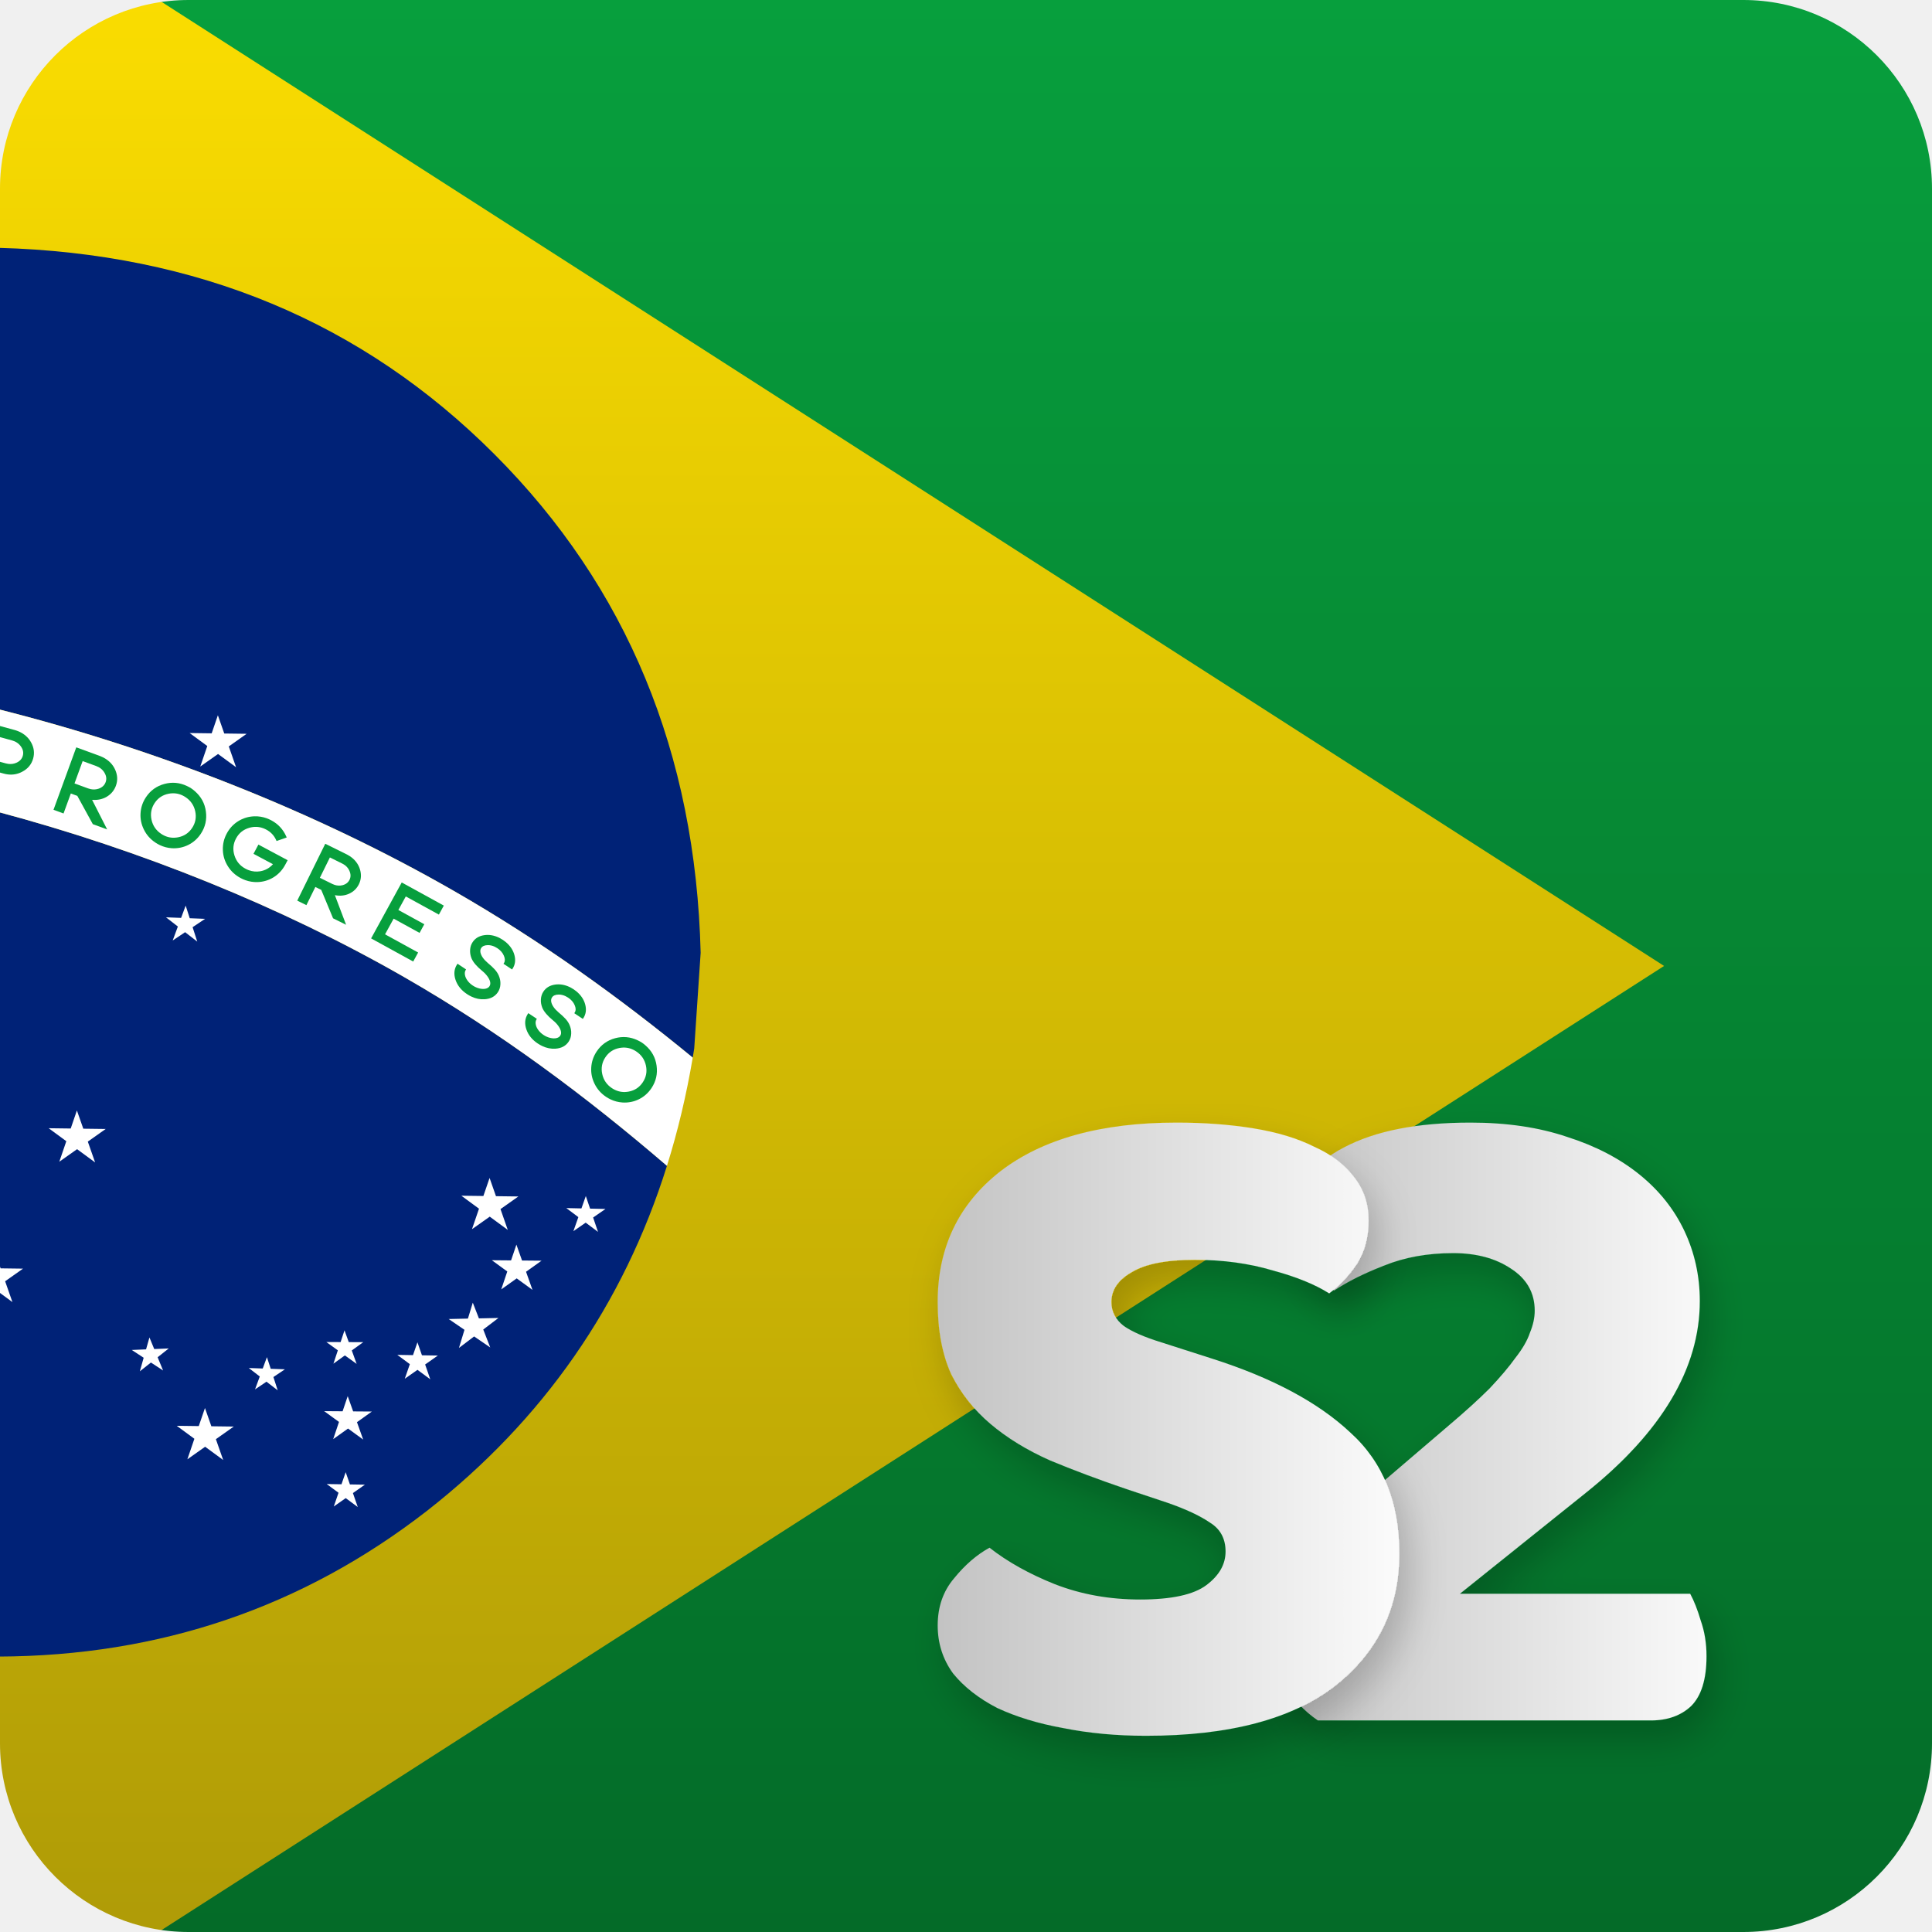
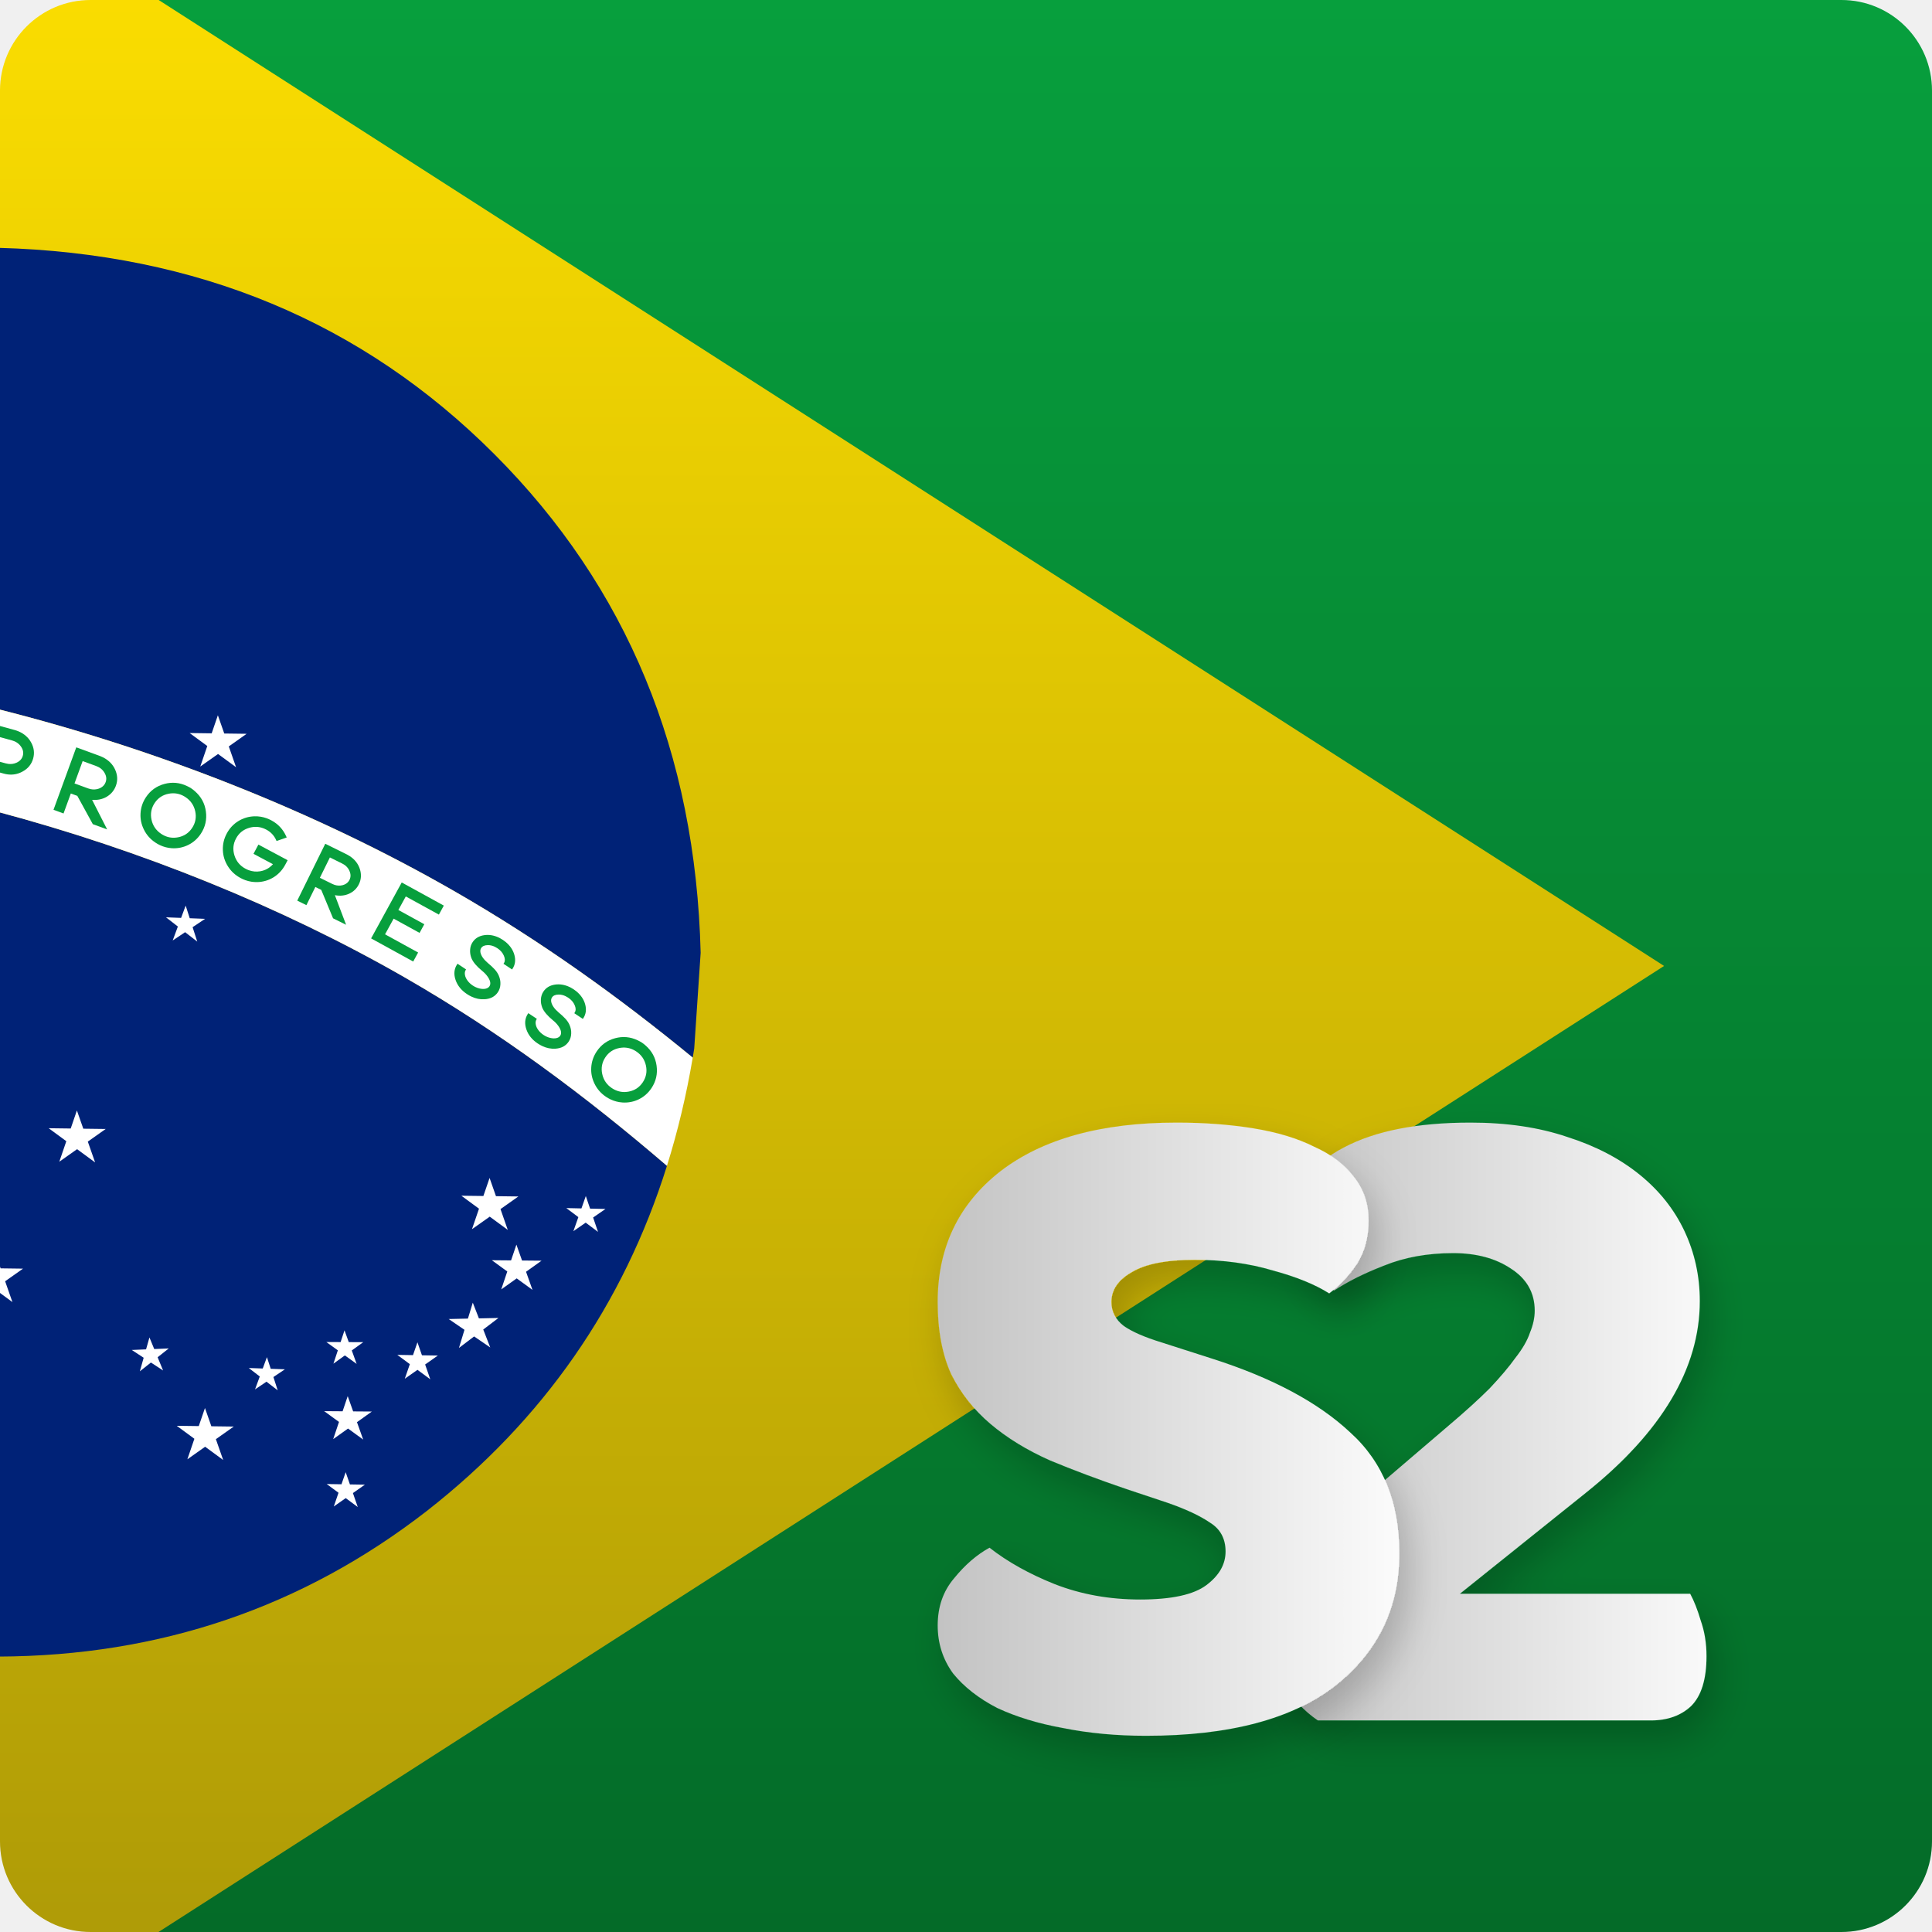
<svg xmlns="http://www.w3.org/2000/svg" width="1024" height="1024" viewBox="0 0 1024 1024" fill="none">
  <mask id="mask0_2009_53" style="mask-type:alpha" maskUnits="userSpaceOnUse" x="0" y="0" width="1024" height="1024">
-     <rect width="1024" height="1024" rx="100" fill="#D9D9D9" />
+     <rect width="1024" height="1024" rx="48" fill="#D9D9D9" />
  </mask>
  <g mask="url(#mask0_2009_53)">
    <path d="M0 0H427.94H1024V1024H427.94H0V819.2V674.133V477.867V307.2V230.4V68.267V0Z" fill="url(#paint0_linear_2009_53)" />
    <path d="M-1.715 1079.01L882 511.973L-1.715 -55.061V130.508V787.138V929.884V1079.01Z" fill="url(#paint1_linear_2009_53)" />
    <path d="M-0.853 430.392C74.452 450.518 149.118 480.527 214.168 517.851C265.385 547.24 310.795 581.228 353.502 617.912H353.497C330.391 691.583 287.977 752.551 226.261 800.817C160.337 851.971 84.638 877.704 -0.853 878.017V430.392ZM-0.853 131.358C104.452 134.208 192.099 170.683 262.087 240.783C332.267 311.074 368.692 399.149 371.362 505.006L367.956 555.711C367.697 557.33 367.432 558.944 367.162 560.557C328.321 528.667 286.614 498.639 240.346 472.091C167.427 430.251 83.459 397.163 -0.853 375.91V131.358Z" fill="#002277" />
    <path d="M40.756 588.564L44.151 598.233L56.014 598.383L46.544 605.073L50.41 616.109L40.854 609.084L31.43 615.74L35.147 604.86L25.797 597.985L37.482 598.135L40.756 588.564Z" fill="white" />
    <path d="M79.206 708.871L81.749 715.018L89.447 714.696L83.544 719.369L86.443 726.39L79.994 722.169L74.12 726.822L76.145 719.639L69.839 715.511L77.416 715.191L79.206 708.871Z" fill="white" />
    <path d="M108.634 746.284L112.023 755.955L123.892 756.108L114.422 762.793L118.288 773.832L108.732 766.802L99.308 773.459L103.024 762.586L93.675 755.705L105.354 755.856L108.634 746.284Z" fill="white" />
    <path d="M141.474 719.315L143.488 725.492L151.007 725.76L144.909 729.861L147.199 736.914L141.244 732.322L135.174 736.405L137.688 729.566L131.86 725.073L139.259 725.334L141.474 719.315Z" fill="white" />
    <path d="M184.291 739.991L187.173 748.067L197.097 748.143L189.204 753.78L192.489 763L184.463 757.158L176.604 762.77L179.671 753.656L171.817 747.941L181.586 748.013L184.291 739.991Z" fill="white" />
    <path d="M183.215 780.294L185.464 786.775L193.404 786.901L187.052 791.36L189.618 798.757L183.238 794.032L176.915 798.471L179.423 791.198L173.175 786.574L180.994 786.696L183.215 780.294Z" fill="white" />
    <path d="M182.593 705.106L184.854 711.348L192.541 711.369L186.454 715.764L189.025 722.889L182.789 718.398L176.725 722.772L179.066 715.704L172.962 711.308L180.533 711.328L182.593 705.106Z" fill="white" />
    <path d="M221.25 711.444L223.644 718.332L232.078 718.467L225.329 723.203L228.056 731.066L221.273 726.042L214.548 730.755L217.223 723.028L210.589 718.112L218.897 718.247L221.25 711.444Z" fill="white" />
    <path d="M250.587 690.432L253.837 698.77L264.199 698.547L256.133 704.67L259.838 714.189L251.288 708.339L243.257 714.435L246.179 704.83L237.808 699.105L248.009 698.884L250.587 690.432Z" fill="white" />
    <path d="M259.487 624.332L262.876 634.001L274.739 634.151L265.275 640.841L269.135 651.882L259.579 644.852L250.155 651.508L253.877 640.634L244.528 633.753L256.202 633.903L259.487 624.332Z" fill="white" />
    <path d="M273.704 659.679L276.695 668.098L287.04 668.19L278.813 674.056L282.224 683.666L273.865 677.57L265.666 683.411L268.871 673.912L260.69 667.948L270.879 668.035L273.704 659.679Z" fill="white" />
    <path d="M310.491 633.926L312.757 640.594L320.916 640.772L314.368 645.308L316.957 652.92L310.433 648.027L303.914 652.545L306.538 645.1L300.152 640.311L308.178 640.484L310.491 633.926Z" fill="white" />
    <path d="M98.41 479.991L100.562 486.687L108.703 487.004L102.087 491.424L104.543 499.065L98.117 494.075L91.529 498.471L94.274 491.078L87.98 486.197L95.988 486.503L98.41 479.991Z" fill="white" />
    <path d="M115.475 379.106L118.863 388.776L130.727 388.926L121.263 395.616L125.129 406.651L115.572 399.627L106.143 406.283L109.865 395.409L100.516 388.528L112.195 388.678L115.475 379.106Z" fill="white" />
    <path d="M-0.853 375.91C83.459 397.163 167.427 430.251 240.345 472.091C286.614 498.639 328.325 528.668 367.161 560.558C363.801 580.461 359.244 599.576 353.497 617.906C310.795 581.228 265.384 547.241 214.167 517.852C149.117 480.527 74.452 450.519 -0.853 430.393V375.91Z" fill="white" />
    <path d="M141.302 433.684C139.225 432.941 137.067 432.595 134.841 432.659C131.734 432.762 128.869 433.621 126.245 435.246C123.667 436.854 121.637 439.044 120.164 441.815C118.685 444.581 118.006 447.509 118.127 450.592C118.225 453.64 119.117 456.487 120.785 459.143C122.436 461.783 124.674 463.863 127.516 465.378C128.339 465.822 129.173 466.191 130.019 466.496C132.102 467.245 134.254 467.591 136.48 467.528C139.587 467.424 142.447 466.56 145.07 464.94C147.671 463.304 149.713 461.085 151.197 458.29L152.457 455.928L136.964 447.647L134.357 452.539L144.667 458.043C142.843 460.094 140.582 461.345 137.884 461.8C135.836 462.128 133.851 461.944 131.918 461.247C131.319 461.028 130.727 460.768 130.14 460.451C127.223 458.896 125.267 456.556 124.277 453.433C123.288 450.309 123.552 447.313 125.083 444.443C126.613 441.568 128.949 439.677 132.09 438.761C134.605 438.029 137.05 438.093 139.42 438.946C140.013 439.159 140.6 439.418 141.175 439.729C143.528 440.985 145.254 442.824 146.353 445.238L146.577 445.757L151.951 443.89L151.709 443.314C150.052 439.574 147.417 436.733 143.804 434.802C142.982 434.364 142.147 433.996 141.302 433.684Z" fill="#079F3D" />
    <path d="M212.925 467.729L196.695 497.372L219.006 509.629L221.618 504.852L204.082 495.217L208.633 486.901L222.378 494.45L224.892 489.863L211.141 482.314L215.077 475.128L232.619 484.758L235.231 479.98L212.925 467.729Z" fill="#079F3D" />
    <path d="M264.412 496.951C261.782 495.712 259.188 495.28 256.616 495.666C253.9 496.064 251.864 497.302 250.494 499.365C249.706 500.553 249.263 501.907 249.171 503.417C249.068 504.892 249.303 506.378 249.885 507.877C250.742 509.957 252.64 512.199 255.586 514.613C256.639 515.454 257.536 516.382 258.29 517.408C259.044 518.434 259.533 519.385 259.752 520.266C259.987 521.229 259.878 522.053 259.429 522.733C258.992 523.39 258.307 523.822 257.364 524.035C256.415 524.242 255.327 524.202 254.09 523.908C253.388 523.735 252.704 523.493 252.031 523.176C251.519 522.934 251.018 522.652 250.529 522.323C249.413 521.586 248.492 520.71 247.762 519.696C247.031 518.687 246.594 517.696 246.433 516.716C246.266 515.76 246.369 514.942 246.761 514.256L247.008 513.795L242.497 510.793L242.187 511.265C240.673 513.657 240.432 516.365 241.462 519.396C242.486 522.387 244.499 524.876 247.508 526.876C248.291 527.4 249.079 527.85 249.873 528.219C252.163 529.308 254.493 529.774 256.852 529.625C260.022 529.429 262.375 528.172 263.906 525.862C264.722 524.623 265.166 523.222 265.229 521.649C265.315 520.099 265.004 518.532 264.308 516.947C263.785 515.789 263.048 514.711 262.11 513.703C261.196 512.706 259.993 511.594 258.509 510.36C256.323 508.488 255.04 506.655 254.66 504.863C254.47 503.935 254.602 503.128 255.051 502.448C255.713 501.452 256.904 500.95 258.624 500.939C259.826 500.933 261.017 501.215 262.208 501.774C262.674 501.999 263.146 502.264 263.618 502.575C265.263 503.67 266.414 504.995 267.064 506.546C267.726 508.073 267.754 509.352 267.145 510.378L266.851 510.816L271.402 513.841L271.69 513.403C273.036 511.323 273.364 508.954 272.679 506.292C271.995 503.636 270.441 501.29 268.013 499.256C267.565 498.887 267.07 498.524 266.535 498.167C266.028 497.827 265.499 497.516 264.958 497.228C264.78 497.13 264.596 497.037 264.412 496.951Z" fill="#079F3D" />
    <path d="M301.929 523.153C299.306 521.914 296.705 521.482 294.134 521.862C291.424 522.265 289.381 523.499 288.012 525.567C287.224 526.754 286.787 528.109 286.689 529.618C286.585 531.088 286.827 532.575 287.402 534.079C288.259 536.153 290.164 538.401 293.104 540.815C294.157 541.651 295.06 542.584 295.814 543.61C296.567 544.636 297.051 545.586 297.269 546.468C297.505 547.43 297.396 548.249 296.947 548.929C296.516 549.586 295.825 550.024 294.882 550.231C293.938 550.444 292.845 550.404 291.614 550.104C290.906 549.937 290.221 549.695 289.548 549.378C289.042 549.136 288.541 548.854 288.047 548.525C286.93 547.782 286.01 546.906 285.279 545.898C284.554 544.889 284.111 543.892 283.956 542.918C283.783 541.962 283.893 541.143 284.278 540.458L284.531 539.991L280.021 536.994L279.704 537.467C278.191 539.858 277.949 542.567 278.985 545.592C280.003 548.589 282.023 551.078 285.026 553.078C285.814 553.596 286.603 554.046 287.391 554.42C289.686 555.51 292.011 555.976 294.37 555.826C297.54 555.625 299.893 554.369 301.423 552.064C302.246 550.825 302.689 549.418 302.746 547.851C302.833 546.301 302.528 544.734 301.832 543.149C301.302 541.991 300.572 540.907 299.628 539.899C298.719 538.908 297.517 537.795 296.026 536.562C293.846 534.689 292.563 532.857 292.177 531.059C291.993 530.131 292.12 529.33 292.574 528.65C293.23 527.653 294.421 527.146 296.142 527.135C297.344 527.135 298.541 527.411 299.726 527.976C300.198 528.201 300.664 528.466 301.136 528.777C302.781 529.872 303.932 531.197 304.582 532.747C305.249 534.275 305.272 535.554 304.662 536.58L304.375 537.018L308.92 540.043L309.207 539.605C310.554 537.525 310.882 535.15 310.197 532.494C309.518 529.837 307.959 527.492 305.537 525.458C305.082 525.083 304.587 524.72 304.058 524.369C303.546 524.029 303.023 523.712 302.482 523.424C302.298 523.331 302.114 523.239 301.929 523.153Z" fill="#079F3D" />
    <path d="M40.428 396.107L28.358 429.201L33.679 431.154L37.54 420.569L40.981 421.825L49.202 436.831L56.791 439.608L48.817 423.928C51.739 424.176 54.357 423.611 56.664 422.234C58.943 420.845 60.531 418.921 61.434 416.454C62.446 413.682 62.325 410.876 61.077 408.041C59.846 405.24 57.763 403.062 54.812 401.512C54.328 401.27 53.782 401.022 53.178 400.769L40.428 396.107ZM43.811 403.391L50.98 406.013C52.965 406.739 54.444 407.943 55.41 409.631C56.394 411.291 56.584 412.933 55.991 414.558C55.398 416.183 54.19 417.324 52.361 417.993C50.974 418.477 49.536 418.569 48.046 418.258C47.586 418.16 47.125 418.027 46.659 417.86L39.49 415.233L43.811 403.391Z" fill="#079F3D" />
    <path d="M99.043 416.581C95.206 414.766 91.242 414.403 87.163 415.497C82.997 416.615 79.724 418.966 77.342 422.562C75.616 425.161 74.666 427.996 74.488 431.062C74.298 434.082 74.908 436.986 76.312 439.775C77.687 442.547 79.712 444.817 82.376 446.592C83.147 447.105 83.941 447.554 84.746 447.935C86.731 448.874 88.831 449.421 91.04 449.571C94.13 449.767 97.047 449.185 99.791 447.831C102.501 446.483 104.722 444.512 106.442 441.913C108.824 438.317 109.716 434.358 109.117 430.042C108.531 425.766 106.569 422.188 103.237 419.306C102.645 418.776 102.035 418.298 101.402 417.877C100.787 417.468 100.119 417.094 99.417 416.759C99.406 416.759 99.394 416.748 99.383 416.748C99.268 416.69 99.153 416.633 99.043 416.581ZM96.679 421.565C97.237 421.83 97.795 422.147 98.341 422.51C101.08 424.331 102.789 426.832 103.479 430.019C104.158 433.206 103.611 436.145 101.822 438.842C100.039 441.538 97.542 443.186 94.349 443.791C91.788 444.276 89.372 443.982 87.105 442.91C86.547 442.639 85.989 442.328 85.442 441.965C82.704 440.144 80.989 437.637 80.305 434.456C79.626 431.269 80.172 428.331 81.962 425.634C83.745 422.937 86.242 421.289 89.435 420.684C91.995 420.2 94.406 420.494 96.679 421.565Z" fill="#079F3D" />
    <path d="M172.393 447.214L157.549 477.352L162.399 479.749L167.146 470.109L170.275 471.659L176.529 486.728L183.439 490.145L177.49 474.459C180.235 474.99 182.772 474.725 185.102 473.653C187.409 472.575 189.112 470.916 190.217 468.668C191.459 466.144 191.638 463.476 190.746 460.652C189.866 457.875 188.111 455.593 185.47 453.818C185.039 453.541 184.55 453.248 183.997 452.948L172.393 447.214ZM174.849 454.463L181.379 457.696C183.186 458.584 184.463 459.88 185.205 461.58C185.965 463.257 185.982 464.83 185.251 466.311C184.526 467.792 183.261 468.755 181.46 469.193C180.091 469.515 178.721 469.446 177.34 469.002C176.915 468.864 176.489 468.691 176.063 468.478L169.539 465.251L174.849 454.463Z" fill="#079F3D" />
    <path d="M337.923 551.355C334.086 549.54 330.127 549.182 326.042 550.272C321.877 551.39 318.603 553.746 316.221 557.342C314.501 559.935 313.552 562.771 313.368 565.836C313.184 568.862 313.788 571.766 315.191 574.555C316.572 577.327 318.592 579.597 321.261 581.372C322.032 581.885 322.821 582.329 323.626 582.709C325.617 583.654 327.717 584.196 329.926 584.346C333.01 584.541 335.927 583.965 338.677 582.605C341.387 581.257 343.602 579.286 345.328 576.687C347.709 573.091 348.601 569.138 348.003 564.822C347.41 560.546 345.448 556.968 342.117 554.086C341.53 553.55 340.921 553.078 340.288 552.657C339.666 552.248 339.005 551.874 338.297 551.539C338.286 551.534 338.274 551.528 338.262 551.522C338.147 551.464 338.038 551.413 337.923 551.355ZM335.558 556.34C336.122 556.61 336.675 556.922 337.221 557.285C339.96 559.106 341.674 561.612 342.359 564.793C343.044 567.98 342.491 570.919 340.702 573.616C338.918 576.313 336.427 577.966 333.234 578.566C330.674 579.05 328.257 578.756 325.991 577.684C325.427 577.419 324.869 577.102 324.328 576.739C321.584 574.918 319.875 572.417 319.19 569.23C318.505 566.049 319.058 563.105 320.841 560.414C322.631 557.711 325.122 556.063 328.315 555.458C330.875 554.974 333.292 555.268 335.558 556.34Z" fill="#079F3D" />
    <path d="M0.321 672.253L12.19 672.409L2.72 679.097L6.586 690.135L-0.853 684.661V668.906L0.321 672.253Z" fill="white" />
    <path d="M8.1 387.014C8.693 387.209 9.257 387.411 9.791 387.618C12.835 388.915 15.085 390.908 16.541 393.594C18.025 396.325 18.37 399.109 17.593 401.961C16.736 405.096 14.797 407.453 11.771 409.038C9.372 410.317 6.829 410.783 4.142 410.455C3.423 410.369 2.698 410.225 1.961 410.017L-0.853 409.248V403.541L3.02 404.6C3.497 404.733 3.969 404.831 4.435 404.883C5.948 405.067 7.375 404.86 8.721 404.261C10.516 403.454 11.643 402.215 12.098 400.544C12.553 398.878 12.225 397.253 11.109 395.68C9.975 394.072 8.387 392.988 6.345 392.43L-0.853 390.455V384.56L8.1 387.014Z" fill="#079F3D" />
  </g>
  <g filter="url(#filter0_d_2009_53)">
    <path d="M779.362 595C798.689 595 815.812 597.543 830.731 602.629C845.65 607.376 858.365 613.988 868.877 622.465C879.388 630.942 887.356 640.944 892.781 652.473C898.206 664.001 900.919 676.377 900.919 689.601C900.919 725.203 880.744 759.111 840.395 791.322L773.767 844.726H895.833C897.867 848.456 899.732 853.203 901.428 858.967C903.462 864.731 904.479 871.004 904.479 877.786C904.479 889.992 901.767 898.808 896.341 904.233C890.916 909.319 883.796 911.862 874.98 911.862H698.493C691.034 906.776 685.1 900.334 680.692 892.535C676.623 884.397 674.589 874.903 674.589 864.053C674.589 852.525 676.962 842.861 681.709 835.063C686.456 826.925 691.712 820.483 697.476 815.736L767.664 755.72C776.48 748.26 783.77 741.648 789.534 735.884C795.298 729.781 799.876 724.356 803.266 719.609C806.996 714.862 809.539 710.454 810.895 706.385C812.591 702.316 813.439 698.417 813.439 694.687C813.439 685.193 809.2 677.733 800.723 672.308C792.586 666.883 782.413 664.171 770.207 664.171C756.644 664.171 744.437 666.375 733.587 670.782C723.076 674.851 714.26 679.259 707.14 684.006C701.375 679.937 696.628 674.851 692.899 668.748C689.169 662.645 687.304 655.524 687.304 647.387C687.304 629.755 695.611 616.701 712.226 608.224C728.84 599.408 751.219 595 779.362 595Z" fill="url(#paint2_linear_2009_53)" />
  </g>
  <g filter="url(#filter1_d_2009_53)">
    <path d="M597.196 789.288C582.276 784.202 568.714 779.116 556.507 774.03C544.3 768.605 533.789 762.162 524.973 754.703C516.158 747.243 509.207 738.427 504.12 728.255C499.373 717.744 497 705.029 497 690.11C497 661.288 508.02 638.232 530.059 620.939C552.438 603.646 583.633 595 623.643 595C638.223 595 651.786 596.017 664.332 598.052C676.877 600.086 687.558 603.307 696.374 607.715C705.529 611.784 712.649 617.209 717.736 623.991C722.822 630.433 725.365 638.062 725.365 646.878C725.365 655.694 723.33 663.323 719.261 669.765C715.192 675.869 710.276 681.124 704.512 685.532C697.052 680.785 687.05 676.716 674.504 673.326C661.958 669.596 648.226 667.731 633.307 667.731C618.049 667.731 606.859 669.935 599.739 674.343C592.618 678.412 589.058 683.667 589.058 690.11C589.058 695.196 591.262 699.434 595.67 702.825C600.078 705.876 606.69 708.758 615.505 711.471L642.462 720.117C674.334 730.29 698.748 743.344 715.701 759.28C732.994 774.877 741.64 796.239 741.64 823.365C741.64 852.186 730.281 875.582 707.563 893.552C684.846 911.184 651.447 920 607.368 920C591.77 920 577.19 918.644 563.628 915.931C550.404 913.558 538.706 909.997 528.534 905.25C518.701 900.164 510.902 894.061 505.138 886.94C499.713 879.481 497 871.004 497 861.51C497 851.677 499.882 843.37 505.646 836.588C511.411 829.468 517.683 824.043 524.465 820.313C533.959 827.773 545.487 834.215 559.05 839.64C572.952 845.065 588.041 847.778 604.316 847.778C620.931 847.778 632.629 845.235 639.41 840.149C646.191 835.063 649.582 829.129 649.582 822.347C649.582 815.566 646.87 810.48 641.444 807.089C636.019 803.359 628.39 799.799 618.557 796.408L597.196 789.288Z" fill="url(#paint3_linear_2009_53)" />
  </g>
  <defs>
    <filter id="filter0_d_2009_53" x="659.589" y="585" width="269.89" height="356.862" filterUnits="userSpaceOnUse" color-interpolation-filters="sRGB">
      <feFlood flood-opacity="0" result="BackgroundImageFix" />
      <feColorMatrix in="SourceAlpha" type="matrix" values="0 0 0 0 0 0 0 0 0 0 0 0 0 0 0 0 0 0 127 0" result="hardAlpha" />
      <feOffset dx="5" dy="10" />
      <feGaussianBlur stdDeviation="10" />
      <feComposite in2="hardAlpha" operator="out" />
      <feColorMatrix type="matrix" values="0 0 0 0 0 0 0 0 0 0 0 0 0 0 0 0 0 0 0.2 0" />
      <feBlend mode="normal" in2="BackgroundImageFix" result="effect1_dropShadow_2009_53" />
      <feBlend mode="normal" in="SourceGraphic" in2="effect1_dropShadow_2009_53" result="shape" />
    </filter>
    <filter id="filter1_d_2009_53" x="482" y="585" width="284.64" height="365" filterUnits="userSpaceOnUse" color-interpolation-filters="sRGB">
      <feFlood flood-opacity="0" result="BackgroundImageFix" />
      <feColorMatrix in="SourceAlpha" type="matrix" values="0 0 0 0 0 0 0 0 0 0 0 0 0 0 0 0 0 0 127 0" result="hardAlpha" />
      <feOffset dx="5" dy="10" />
      <feGaussianBlur stdDeviation="10" />
      <feComposite in2="hardAlpha" operator="out" />
      <feColorMatrix type="matrix" values="0 0 0 0 0 0 0 0 0 0 0 0 0 0 0 0 0 0 0.2 0" />
      <feBlend mode="normal" in2="BackgroundImageFix" result="effect1_dropShadow_2009_53" />
      <feBlend mode="normal" in="SourceGraphic" in2="effect1_dropShadow_2009_53" result="shape" />
    </filter>
    <linearGradient id="paint0_linear_2009_53" x1="431.761" y1="0" x2="431.761" y2="1024" gradientUnits="userSpaceOnUse">
      <stop stop-color="#079F3D" />
      <stop offset="1" stop-color="#046B28" />
    </linearGradient>
    <linearGradient id="paint1_linear_2009_53" x1="-1.715" y1="-55.061" x2="-1.715" y2="1079.01" gradientUnits="userSpaceOnUse">
      <stop stop-color="#FEE000" />
      <stop offset="1" stop-color="#AB9807" />
    </linearGradient>
    <linearGradient id="paint2_linear_2009_53" x1="926.985" y1="776.764" x2="656.787" y2="776.764" gradientUnits="userSpaceOnUse">
      <stop stop-color="white" />
      <stop offset="1" stop-color="#BEBEBE" />
    </linearGradient>
    <linearGradient id="paint3_linear_2009_53" x1="757.449" y1="776.764" x2="476.656" y2="776.764" gradientUnits="userSpaceOnUse">
      <stop stop-color="white" />
      <stop offset="1" stop-color="#BEBEBE" />
    </linearGradient>
  </defs>
</svg>
